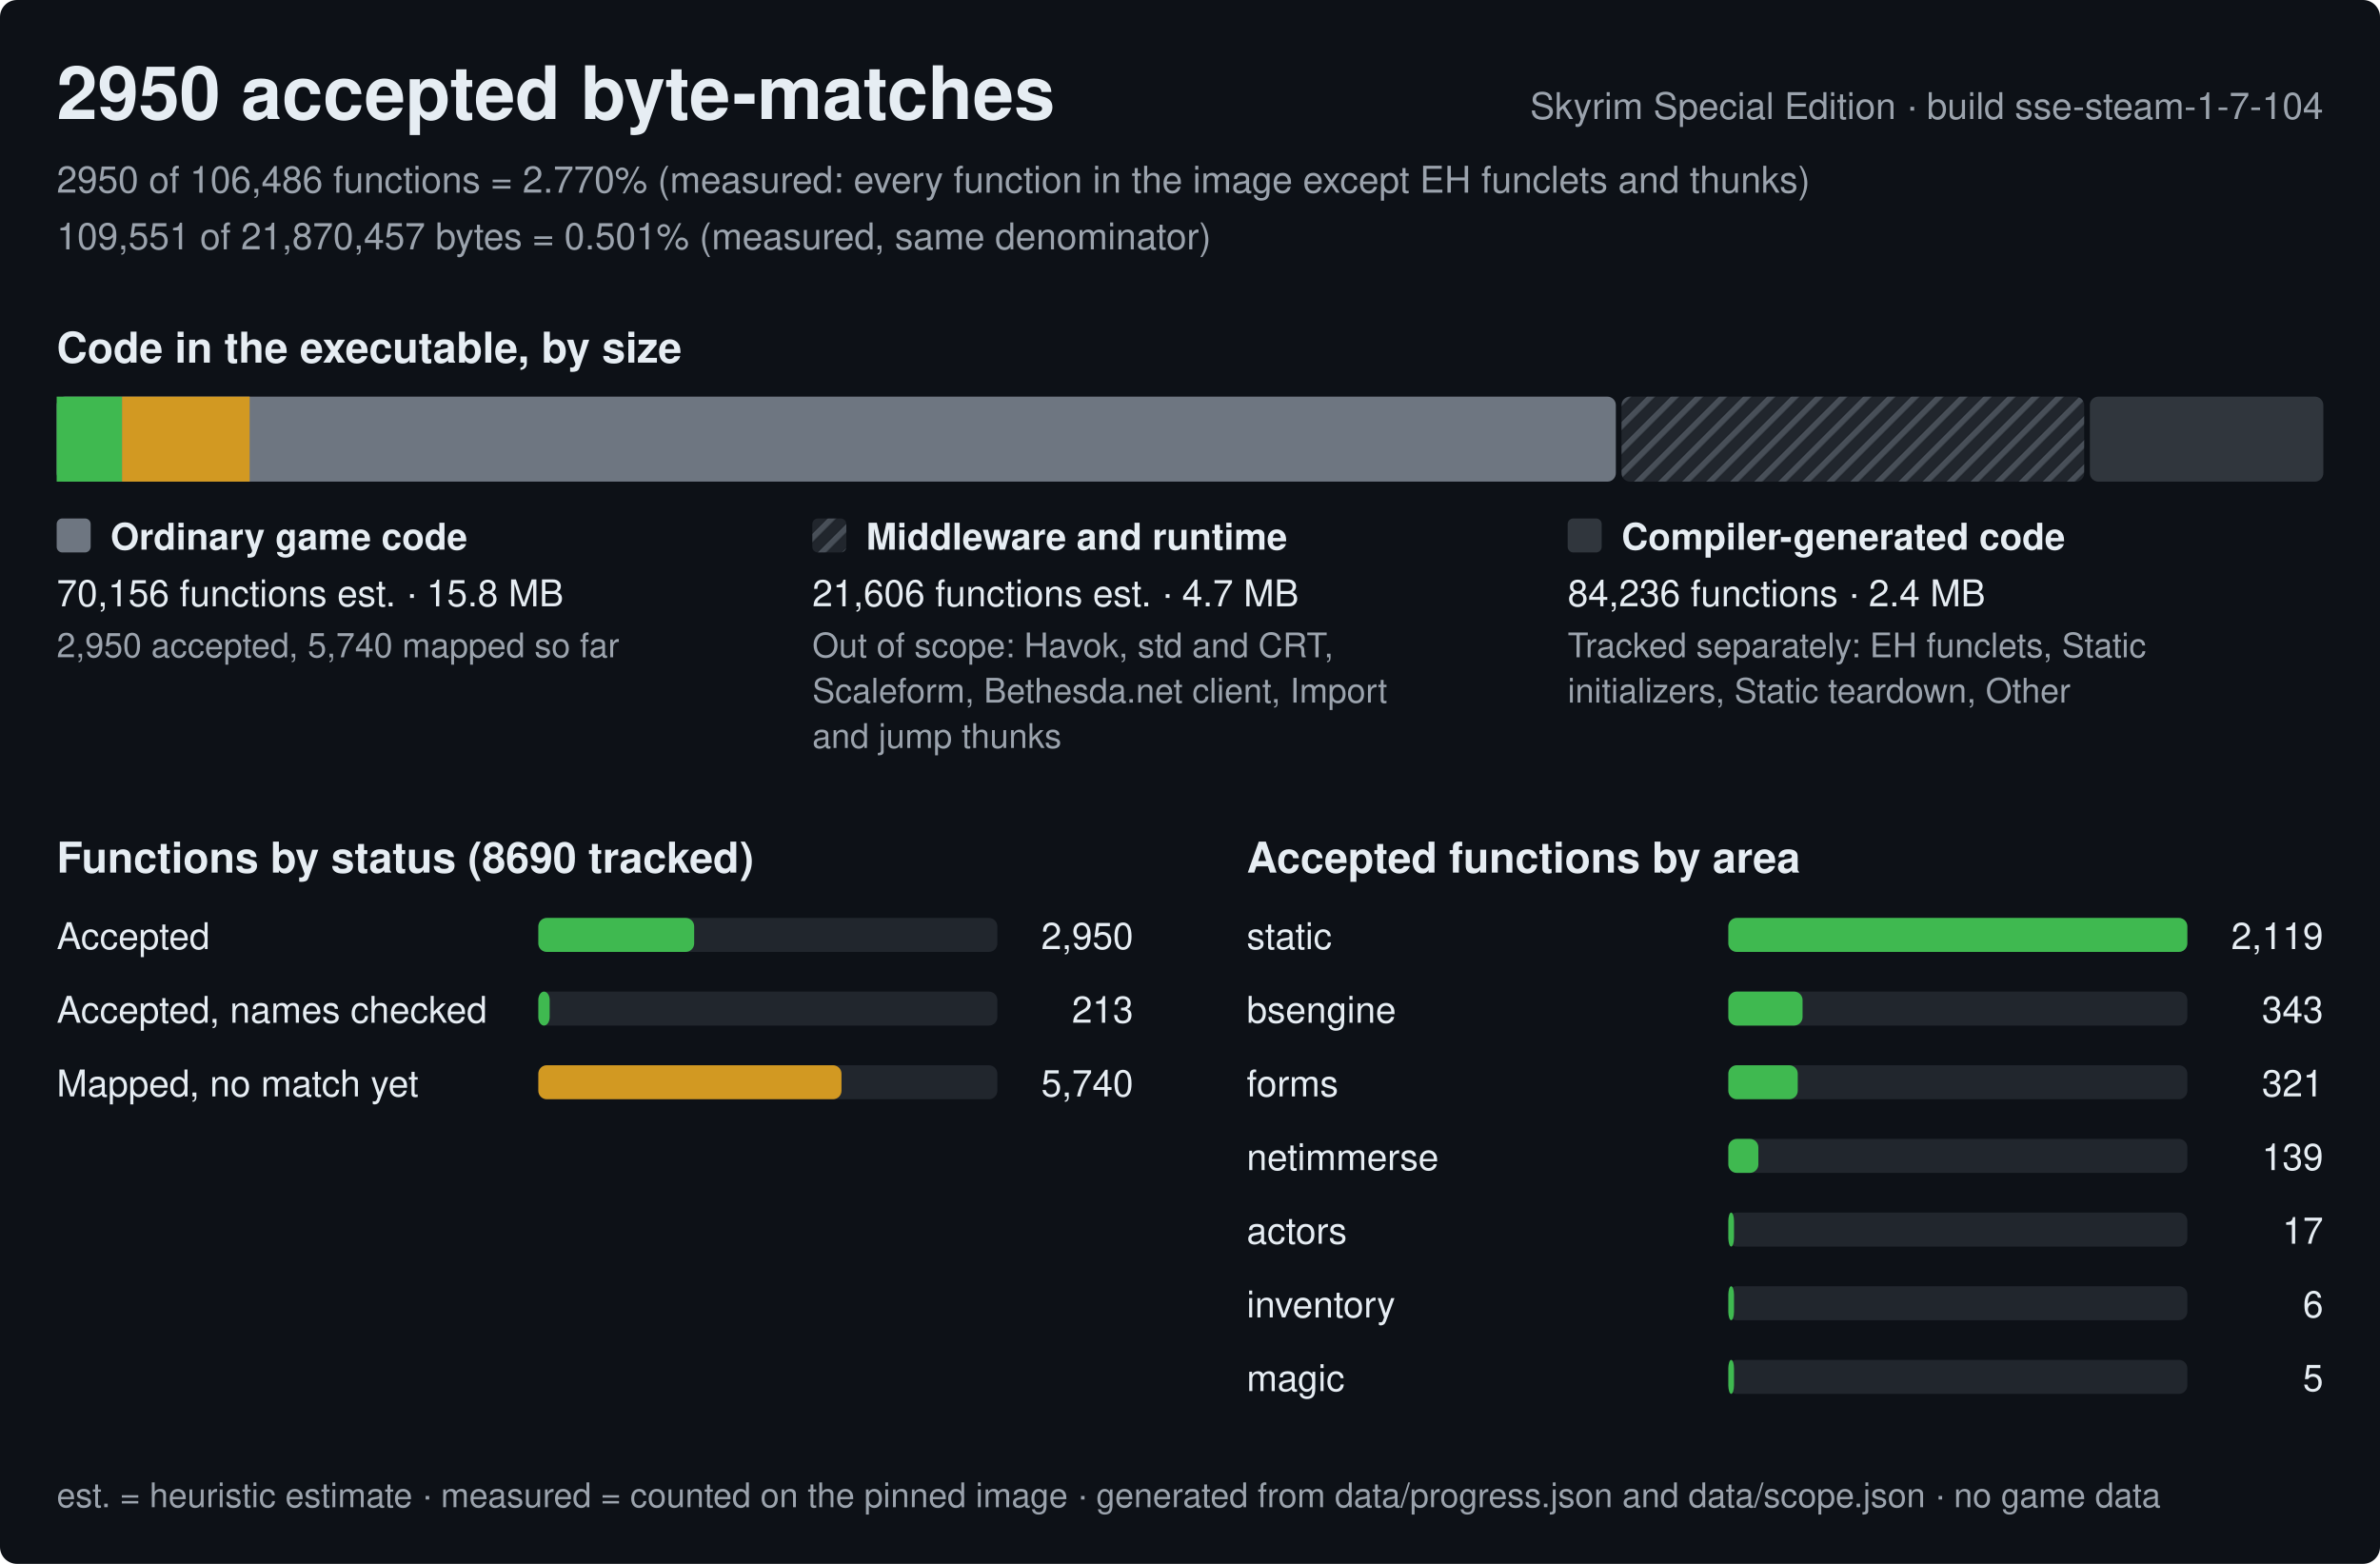
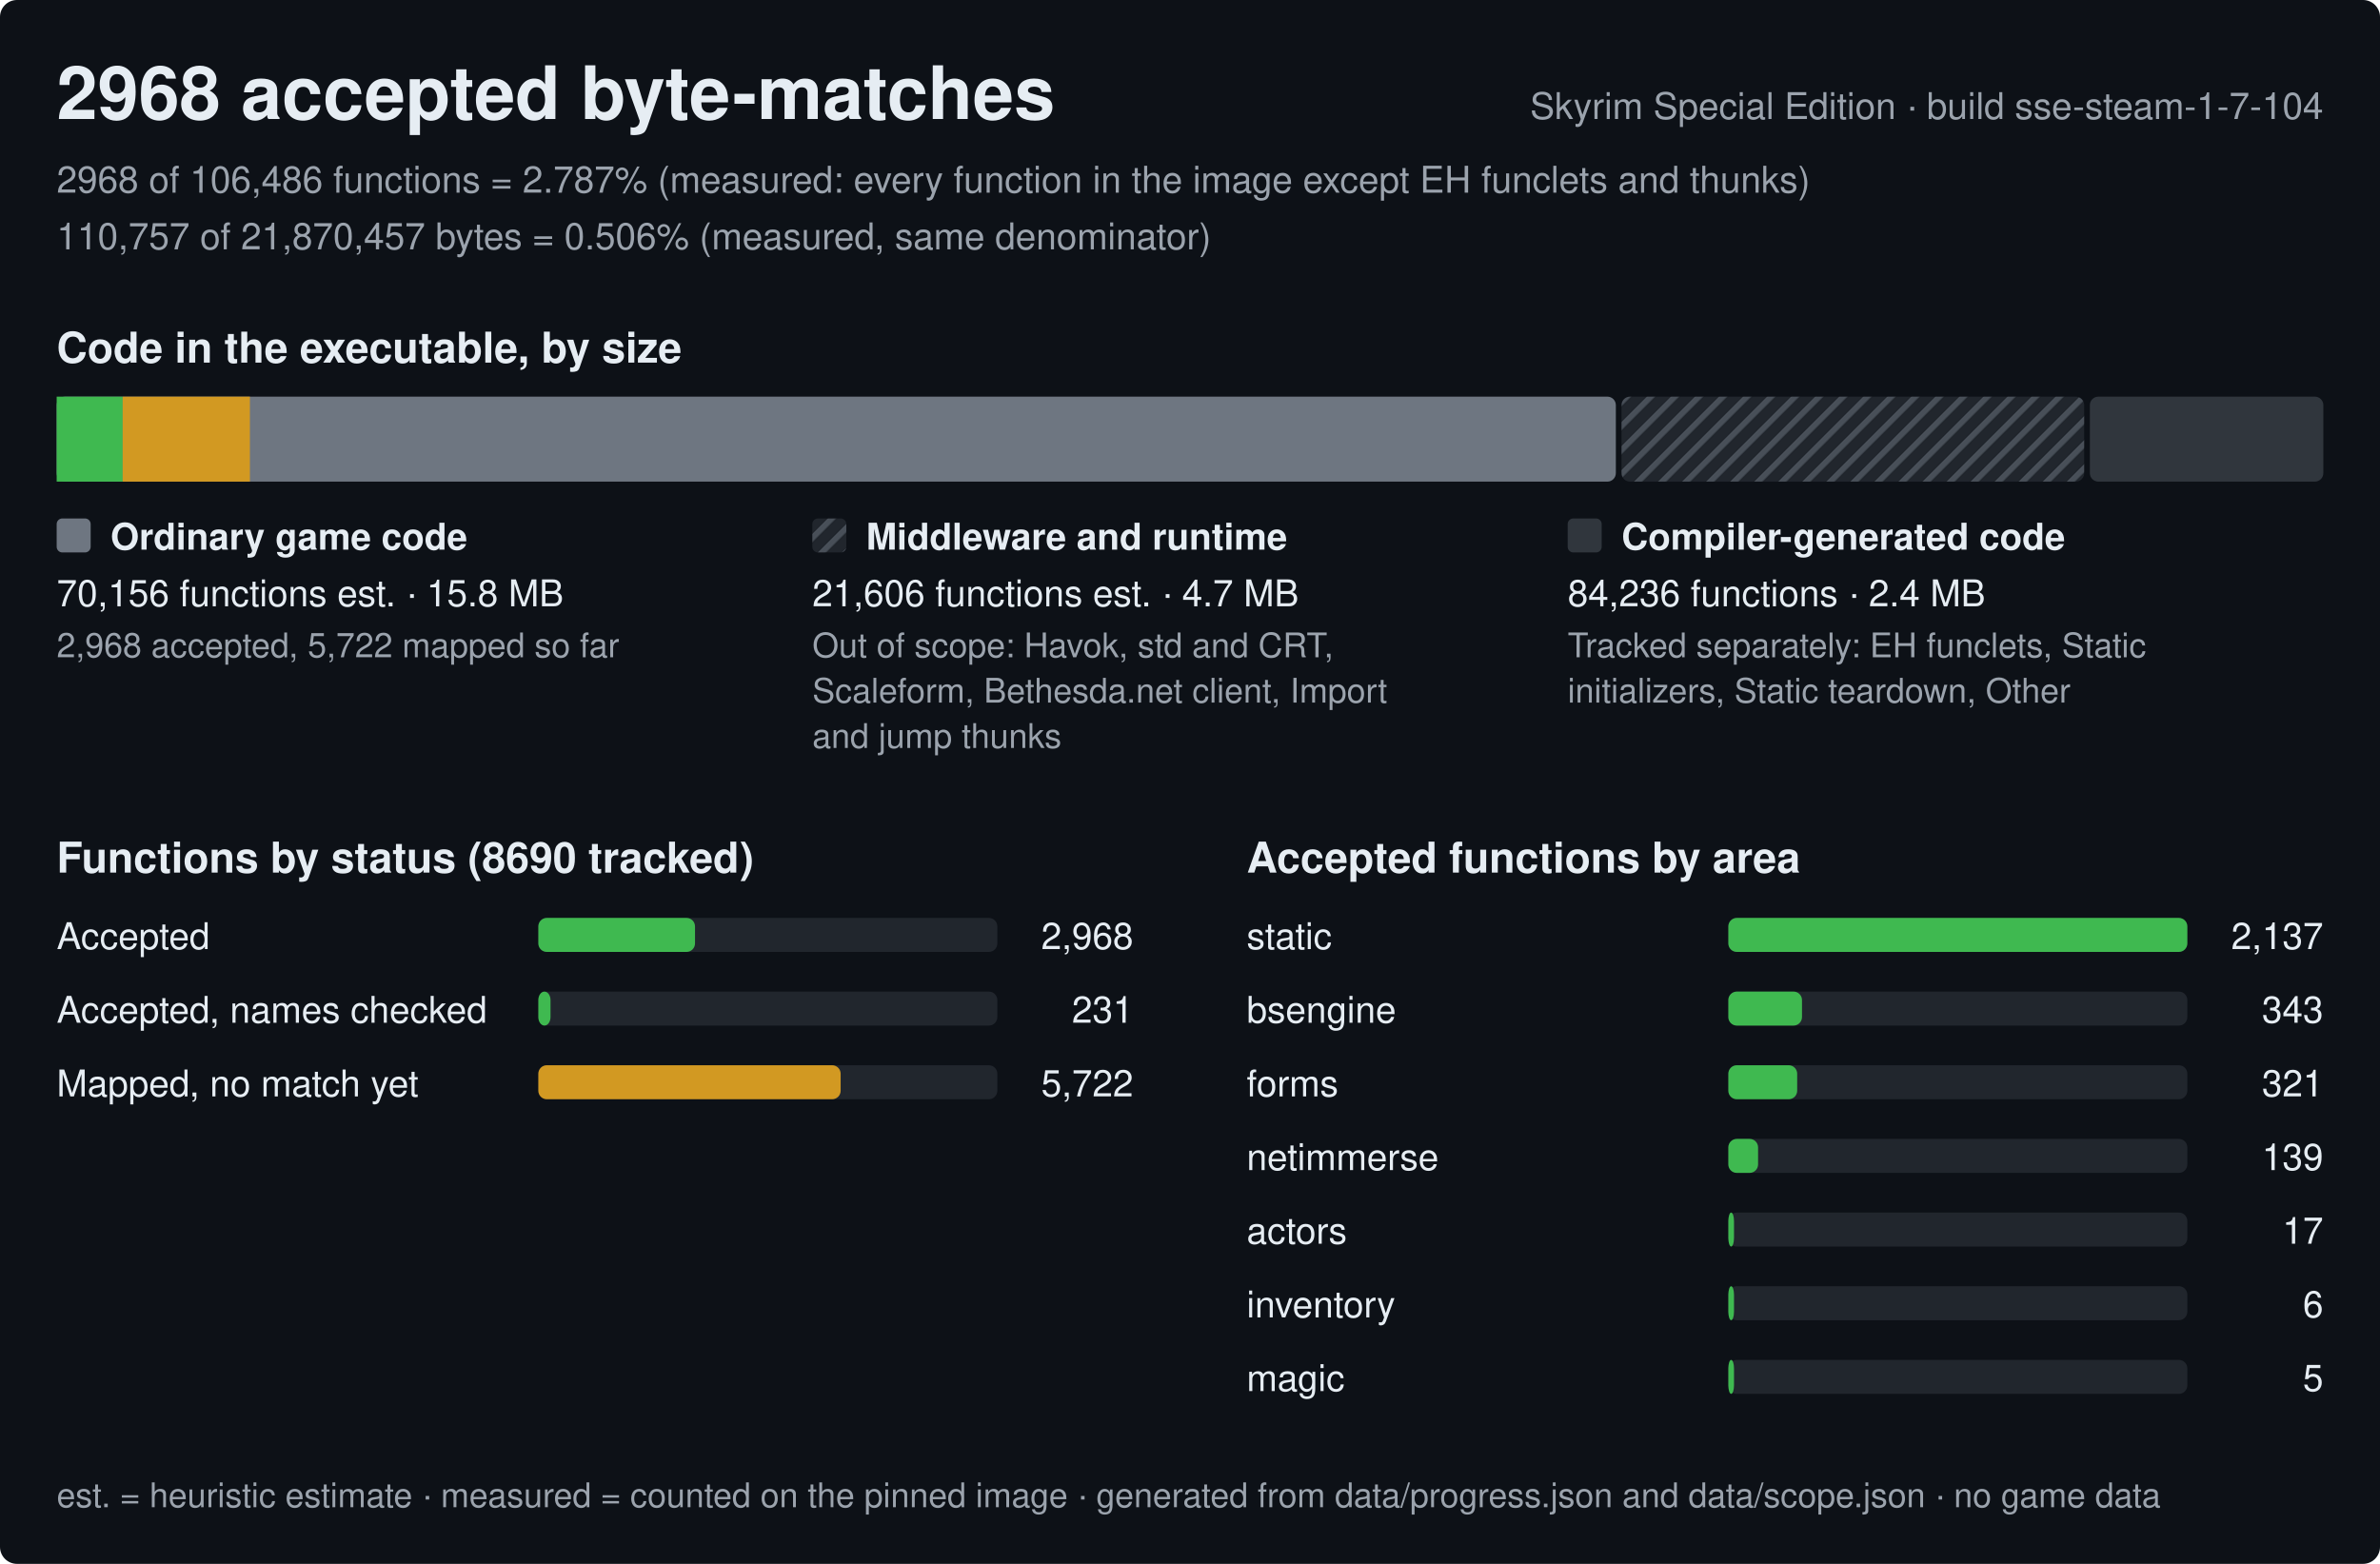
<svg xmlns="http://www.w3.org/2000/svg" width="840" height="552" viewBox="0 0 840 552" role="img" aria-label="Progress of the Skyrim Special Edition byte-matching reconstruction, build sse-steam-1-7-104">
  <style>text{font-family:-apple-system,BlinkMacSystemFont,'Segoe UI',Helvetica,Arial,sans-serif;fill:#e6edf3;white-space:pre}.h{font-size:26px;font-weight:600}.st{font-size:15px;font-weight:600}.lb{font-size:13px;font-weight:600}.bl{font-size:12px;font-weight:600;stroke:#0d1117;stroke-width:3px;paint-order:stroke;stroke-linejoin:round}.rl{font-size:13px}.fn{font-size:12px;fill:#9ba3ad}.mu{fill:#9ba3ad}</style>
  <defs>
    <pattern id="hx" width="6" height="6" patternUnits="userSpaceOnUse" patternTransform="rotate(45)">
      <rect width="6" height="6" fill="#21262d" />
      <rect width="2" height="6" fill="#484f58" />
    </pattern>
  </defs>
  <rect width="840" height="552" rx="6" fill="#0d1117" />
-   <text x="20" y="42" class="h">2950 accepted byte-matches</text>
+   <text x="20" y="42" class="h">2968 accepted byte-matches</text>
  <text x="820" y="42" class="rl mu" text-anchor="end">Skyrim Special Edition · build sse-steam-1-7-104</text>
-   <text x="20" y="68" class="rl mu">2950 of 106,486 functions = 2.770% (measured: every function in the image except EH funclets and thunks)</text>
-   <text x="20" y="88" class="rl mu">109,551 of 21,870,457 bytes = 0.501% (measured, same denominator)</text>
+   <text x="20" y="68" class="rl mu">2968 of 106,486 functions = 2.787% (measured: every function in the image except EH funclets and thunks)</text>
+   <text x="20" y="88" class="rl mu">110,757 of 21,870,457 bytes = 0.506% (measured, same denominator)</text>
  <text x="20" y="128" class="st">Code in the executable, by size</text>
  <rect x="20" y="140" width="550.3" height="30" rx="3" fill="#6e7681" />
-   <rect x="20" y="140" width="23.1" height="30" fill="#3fb950" />
-   <rect x="43.1" y="140" width="45" height="30" fill="#d29922" />
+   <rect x="20" y="140" width="23.3" height="30" fill="#3fb950" />
+   <rect x="43.3" y="140" width="44.9" height="30" fill="#d29922" />
  <rect x="572.3" y="140" width="163.3" height="30" rx="3" fill="url(#hx)" />
  <rect x="737.6" y="140" width="82.4" height="30" rx="3" fill="#30363d" />
  <rect x="20" y="183" width="12" height="12" rx="2" fill="#6e7681" />
  <text x="39" y="194" class="lb">Ordinary game code</text>
  <text x="20" y="214" class="rl">70,156 functions est. · 15.8 MB</text>
-   <text x="20" y="232" class="fn">2,950 accepted, 5,740 mapped so far</text>
+   <text x="20" y="232" class="fn">2,968 accepted, 5,722 mapped so far</text>
  <rect x="286.7" y="183" width="12" height="12" rx="2" fill="url(#hx)" />
  <text x="305.7" y="194" class="lb">Middleware and runtime</text>
  <text x="286.7" y="214" class="rl">21,606 functions est. · 4.7 MB</text>
  <text x="286.7" y="232" class="fn">Out of scope: Havok, std and CRT,</text>
  <text x="286.7" y="248" class="fn">Scaleform, Bethesda.net client, Import</text>
  <text x="286.7" y="264" class="fn">and jump thunks</text>
  <rect x="553.3" y="183" width="12" height="12" rx="2" fill="#30363d" />
  <text x="572.3" y="194" class="lb">Compiler-generated code</text>
  <text x="553.3" y="214" class="rl">84,236 functions · 2.4 MB</text>
  <text x="553.3" y="232" class="fn">Tracked separately: EH funclets, Static</text>
  <text x="553.3" y="248" class="fn">initializers, Static teardown, Other</text>
  <text x="20" y="308" class="st">Functions by status (8690 tracked)</text>
  <text x="20" y="335" class="rl">Accepted</text>
  <rect x="190" y="324" width="162.0" height="12" rx="3" fill="#21262d" />
-   <rect x="190" y="324" width="55" height="12" rx="3" fill="#3fb950" />
-   <text x="400.0" y="335" class="rl" text-anchor="end">2,950</text>
+   <rect x="190" y="324" width="55.3" height="12" rx="3" fill="#3fb950" />
+   <text x="400.0" y="335" class="rl" text-anchor="end">2,968</text>
  <text x="20" y="361" class="rl">Accepted, names checked</text>
  <rect x="190" y="350" width="162.0" height="12" rx="3" fill="#21262d" />
-   <rect x="190" y="350" width="4" height="12" rx="3" fill="#3fb950" />
-   <text x="400.0" y="361" class="rl" text-anchor="end">213</text>
+   <rect x="190" y="350" width="4.3" height="12" rx="3" fill="#3fb950" />
+   <text x="400.0" y="361" class="rl" text-anchor="end">231</text>
  <text x="20" y="387" class="rl">Mapped, no match yet</text>
  <rect x="190" y="376" width="162.0" height="12" rx="3" fill="#21262d" />
-   <rect x="190" y="376" width="107" height="12" rx="3" fill="#d29922" />
-   <text x="400.0" y="387" class="rl" text-anchor="end">5,740</text>
+   <rect x="190" y="376" width="106.7" height="12" rx="3" fill="#d29922" />
+   <text x="400.0" y="387" class="rl" text-anchor="end">5,722</text>
  <text x="440.0" y="308" class="st">Accepted functions by area</text>
  <text x="440.0" y="335" class="rl">static</text>
  <rect x="610.0" y="324" width="162.0" height="12" rx="3" fill="#21262d" />
  <rect x="610.0" y="324" width="162" height="12" rx="3" fill="#3fb950" />
-   <text x="820.0" y="335" class="rl" text-anchor="end">2,119</text>
+   <text x="820.0" y="335" class="rl" text-anchor="end">2,137</text>
  <text x="440.0" y="361" class="rl">bsengine</text>
  <rect x="610.0" y="350" width="162.0" height="12" rx="3" fill="#21262d" />
-   <rect x="610.0" y="350" width="26.2" height="12" rx="3" fill="#3fb950" />
+   <rect x="610.0" y="350" width="26" height="12" rx="3" fill="#3fb950" />
  <text x="820.0" y="361" class="rl" text-anchor="end">343</text>
  <text x="440.0" y="387" class="rl">forms</text>
  <rect x="610.0" y="376" width="162.0" height="12" rx="3" fill="#21262d" />
-   <rect x="610.0" y="376" width="24.5" height="12" rx="3" fill="#3fb950" />
+   <rect x="610.0" y="376" width="24.3" height="12" rx="3" fill="#3fb950" />
  <text x="820.0" y="387" class="rl" text-anchor="end">321</text>
  <text x="440.0" y="413" class="rl">netimmerse</text>
  <rect x="610.0" y="402" width="162.0" height="12" rx="3" fill="#21262d" />
-   <rect x="610.0" y="402" width="10.6" height="12" rx="3" fill="#3fb950" />
+   <rect x="610.0" y="402" width="10.5" height="12" rx="3" fill="#3fb950" />
  <text x="820.0" y="413" class="rl" text-anchor="end">139</text>
  <text x="440.0" y="439" class="rl">actors</text>
  <rect x="610.0" y="428" width="162.0" height="12" rx="3" fill="#21262d" />
  <rect x="610.0" y="428" width="2" height="12" rx="3" fill="#3fb950" />
  <text x="820.0" y="439" class="rl" text-anchor="end">17</text>
  <text x="440.0" y="465" class="rl">inventory</text>
  <rect x="610.0" y="454" width="162.0" height="12" rx="3" fill="#21262d" />
  <rect x="610.0" y="454" width="2" height="12" rx="3" fill="#3fb950" />
  <text x="820.0" y="465" class="rl" text-anchor="end">6</text>
  <text x="440.0" y="491" class="rl">magic</text>
  <rect x="610.0" y="480" width="162.0" height="12" rx="3" fill="#21262d" />
  <rect x="610.0" y="480" width="2" height="12" rx="3" fill="#3fb950" />
  <text x="820.0" y="491" class="rl" text-anchor="end">5</text>
  <text x="20" y="532" class="fn">est. = heuristic estimate · measured = counted on the pinned image · generated from data/progress.json and data/scope.json · no game data</text>
</svg>
